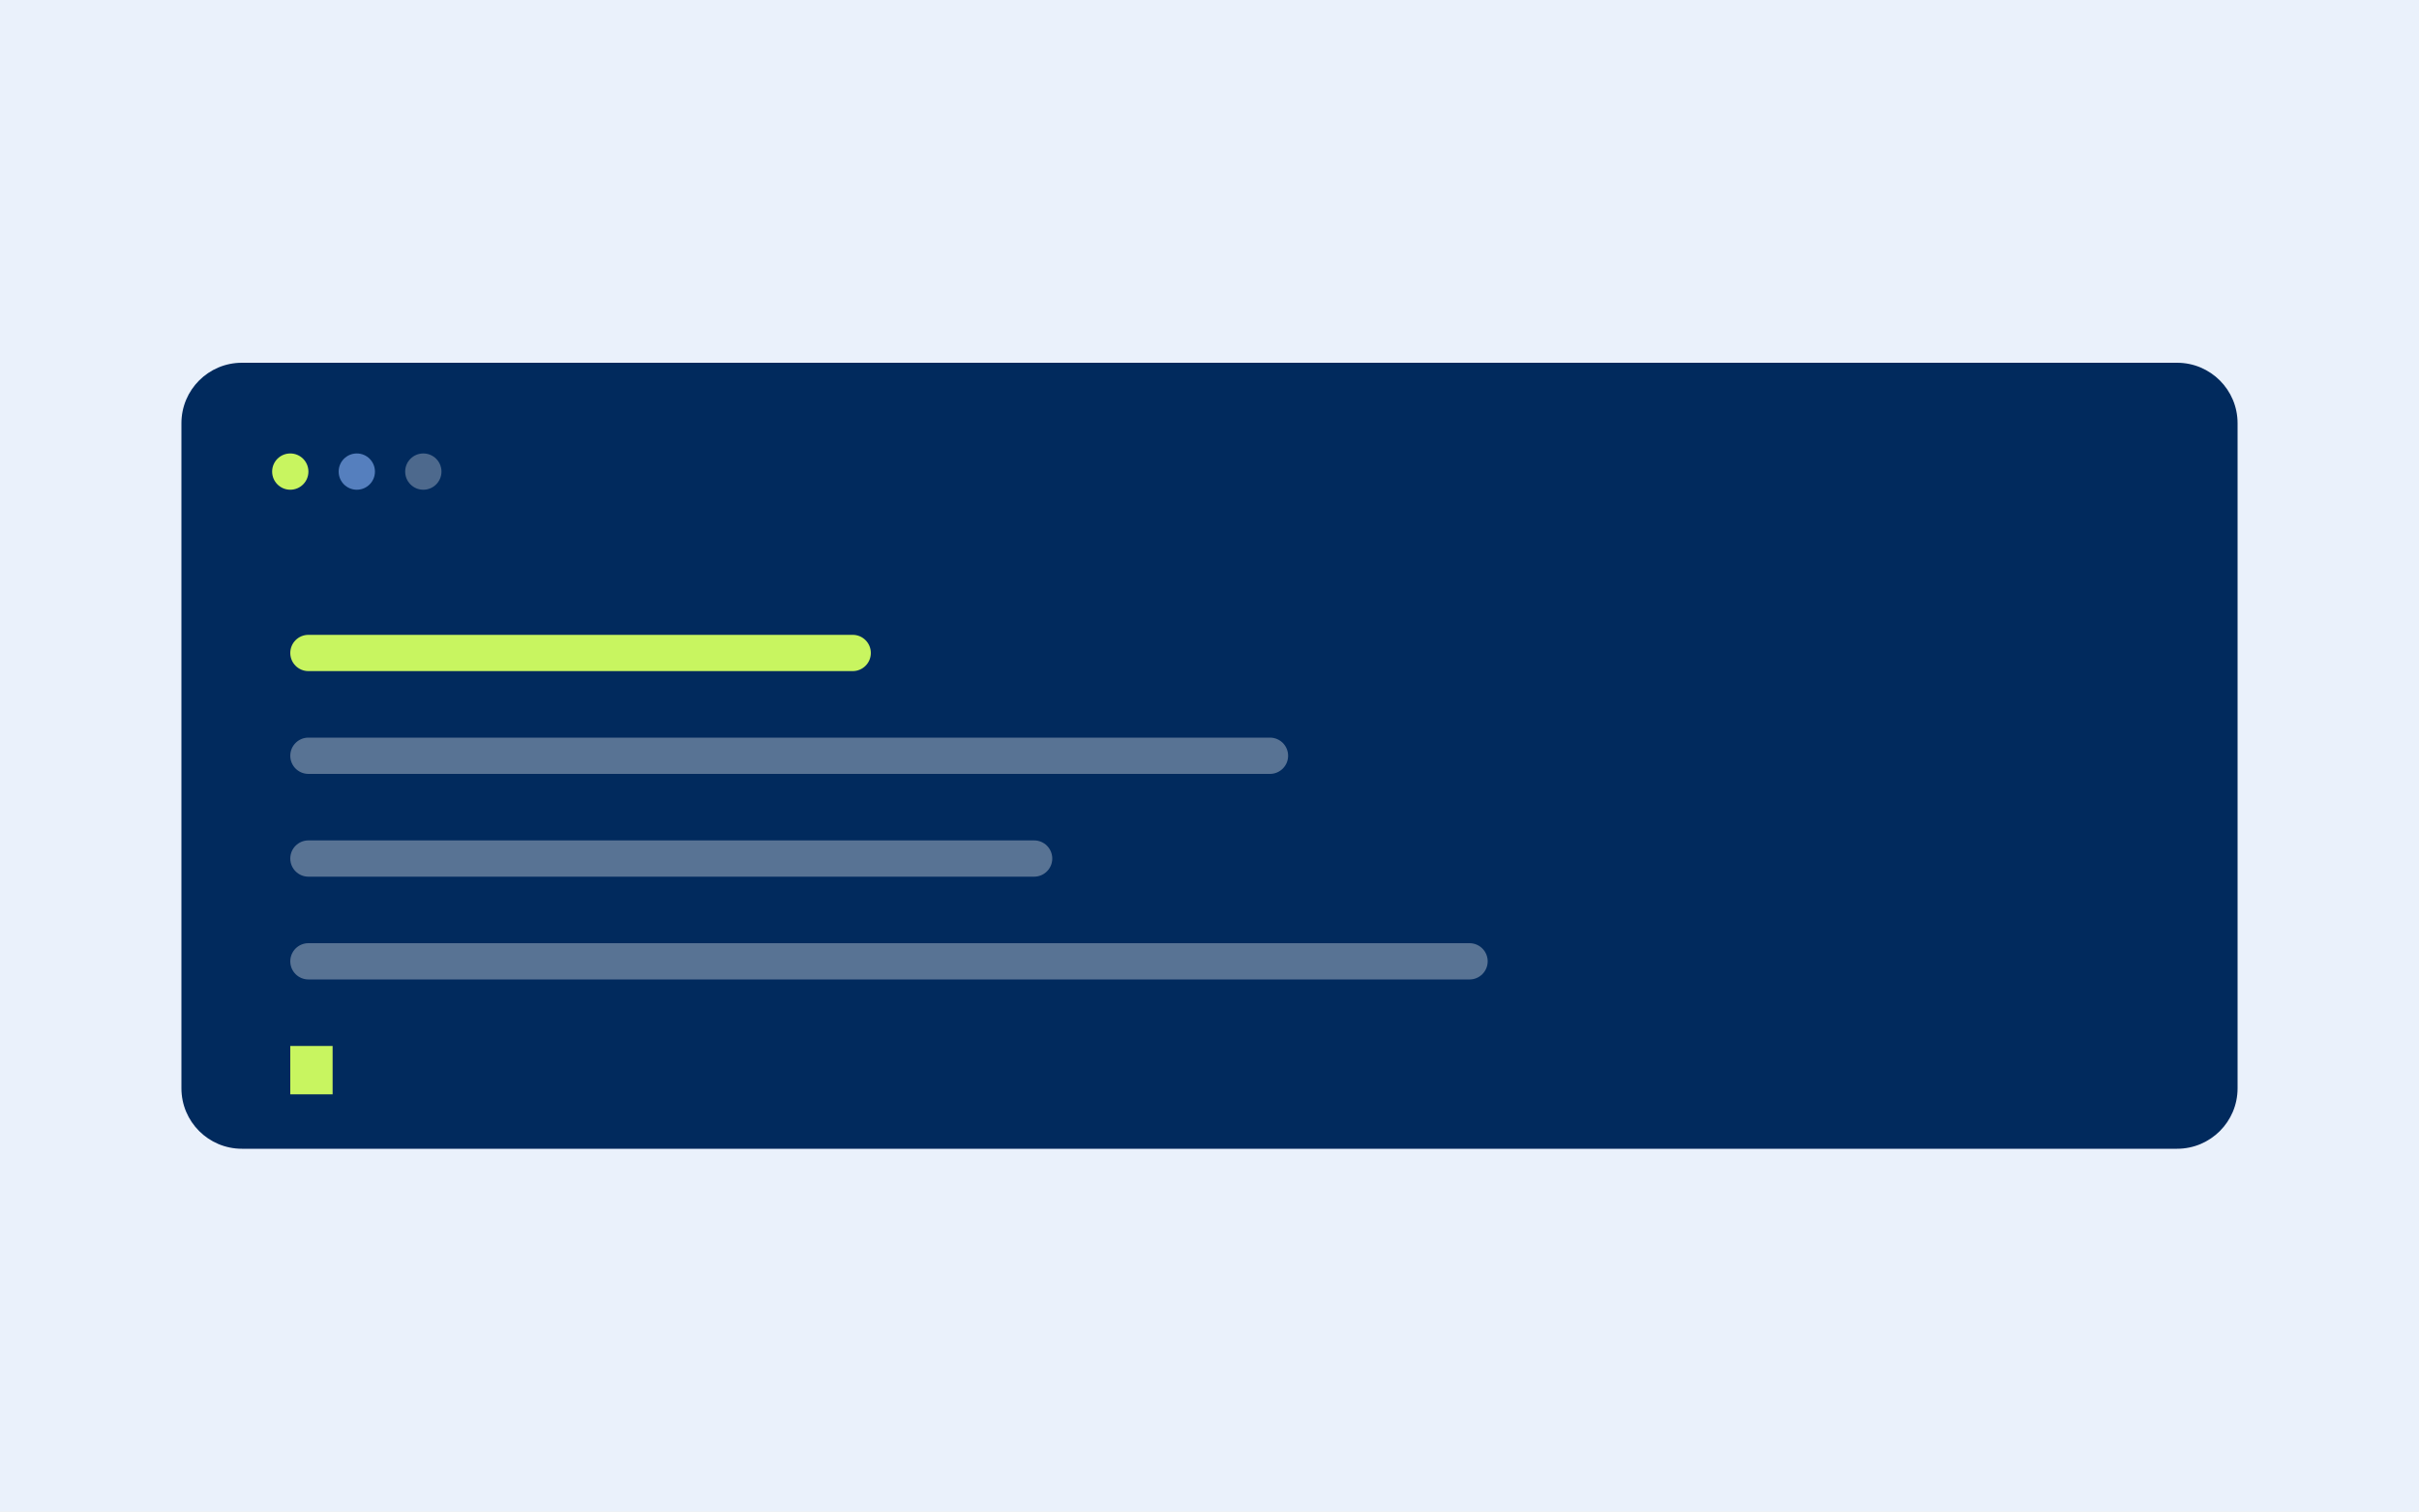
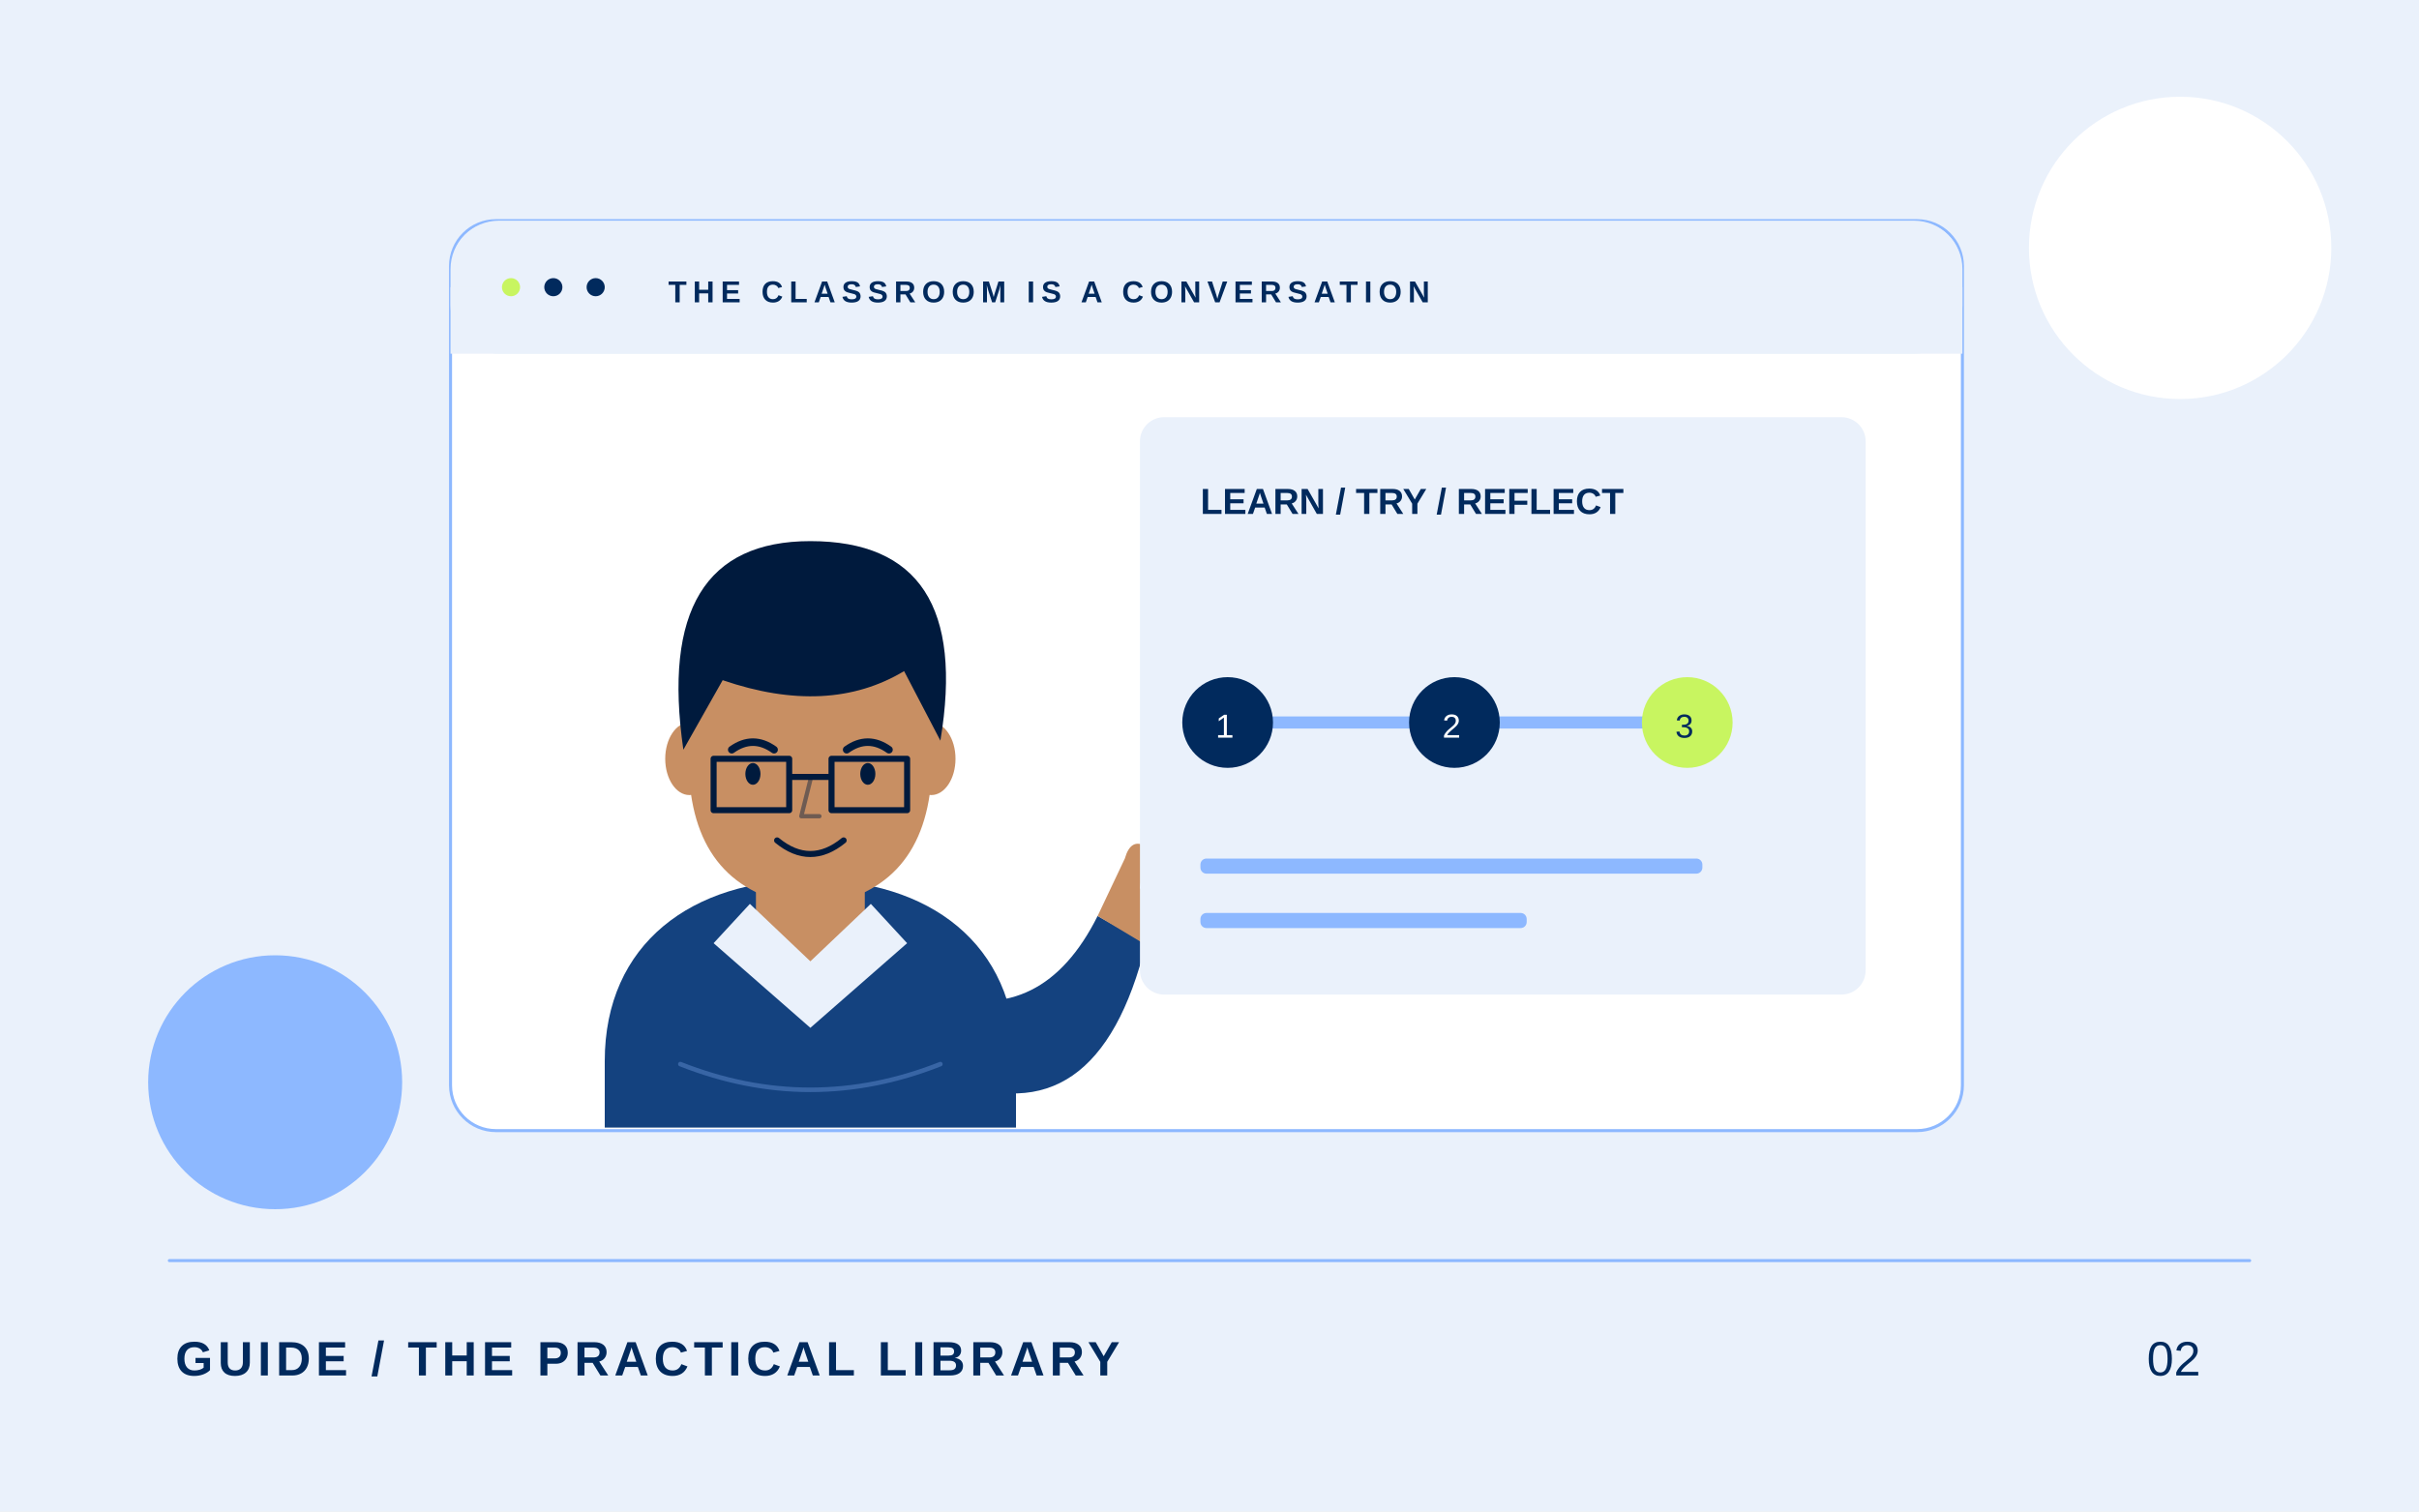
- <svg xmlns="http://www.w3.org/2000/svg" viewBox="0 0 800 500" role="img" aria-hidden="true">
-   <rect width="800" height="500" fill="#EAF1FB" />
-   <rect x="60" y="120" width="680" height="260" rx="20" fill="#012A5D" opacity="1" />
-   <circle cx="96" cy="156" r="6" fill="#C8F560" />
-   <circle cx="118" cy="156" r="6" fill="#8DB8FF" opacity="0.6" />
-   <circle cx="140" cy="156" r="6" fill="#FFFFFF" opacity="0.3" />
-   <rect x="96" y="210" width="192" height="12" rx="6" fill="#C8F560" opacity="1" />
-   <rect x="96" y="244" width="330" height="12" rx="6" fill="#FFFFFF" opacity="0.34" />
-   <rect x="96" y="278" width="252" height="12" rx="6" fill="#FFFFFF" opacity="0.34" />
-   <rect x="96" y="312" width="396" height="12" rx="6" fill="#FFFFFF" opacity="0.34" />
-   <rect x="96" y="346" width="14" height="16" fill="#C8F560" />
+ <svg xmlns="http://www.w3.org/2000/svg" viewBox="0 0 800 500" width="800" height="500" class="edu-art" role="img" aria-labelledby="res-2-title res-2-desc" focusable="false">
+   <rect x="0" y="0" width="800" height="500" rx="0" fill="#EAF1FB" />
+   <circle cx="721" cy="82" r="50" fill="#FFFFFF" />
+   <circle cx="91" cy="358" r="42" fill="#8DB8FF" />
+   <g transform="translate(0 0)">
+     <rect x="149" y="73" width="500" height="301" rx="15" fill="#FFFFFF" stroke="#8DB8FF" />
+     <rect x="149" y="73" width="500" height="44" rx="16" fill="#EAF1FB" />
+     <rect x="149" y="95" width="500" height="22" rx="0" fill="#EAF1FB" />
+     <circle cx="169" cy="95" r="3" fill="#C8F560" />
+     <circle cx="183" cy="95" r="3" fill="#012A5D" />
+     <circle cx="197" cy="95" r="3" fill="#012A5D" />
+     <text x="221" y="100" fill="#012A5D" font-family="Arial,Helvetica,sans-serif" font-size="10" font-weight="600" letter-spacing="2">THE CLASSROOM IS A CONVERSATION</text>
+     <g transform="translate(268 253) scale(1)">
+       <path d="M-68 120v-22c0-39 29-60 68-60s68 21 68 60v22Z" fill="#14427F" />
+       <path d="M-43 99q43 17 86 0" fill="none" stroke="#8DB8FF" stroke-width="1.5" stroke-linecap="round" stroke-linejoin="round" opacity=".3" />
+       <path d="M-18 36v20q18 20 36 0V36" fill="#C88F63" />
+       <path d="m-20 46 20 19 20-19 12 13-32 28-32-28Z" fill="#EAF1FB" />
+       <ellipse cx="-40" cy="-2" rx="8" ry="12" fill="#C88F63" />
+       <ellipse cx="40" cy="-2" rx="8" ry="12" fill="#C88F63" />
+       <path d="M-40-20q0-49 40-49t40 49v25Q37 43 0 47-37 43-40 5Z" fill="#C88F63" />
+       <path d="M-42-5q-10-69 42-69 54 0 43 66L31-31Q6-16-29-28Z" fill="#001A3D" />
+       <path d="M-26-5q7-5 14 0M12-5q7-5 14 0" fill="none" stroke="#001A3D" stroke-width="2.5" stroke-linecap="round" stroke-linejoin="round" />
+       <ellipse cx="-19" cy="3" rx="2.5" ry="3.6" fill="#001A3D" />
+       <ellipse cx="19" cy="3" rx="2.5" ry="3.6" fill="#001A3D" />
+       <path d="M0 5l-3 12h6" fill="none" stroke="#001A3D" stroke-width="1.4" stroke-linecap="round" stroke-linejoin="round" opacity=".45" />
+       <path d="M-11 25q11 9 22 0" fill="none" stroke="#001A3D" stroke-width="2" stroke-linecap="round" stroke-linejoin="round" />
+       <path d="M-32-2h25v17h-25ZM7-2h25v17H7ZM-7 4H7" fill="none" stroke="#001A3D" stroke-width="2" stroke-linecap="round" stroke-linejoin="round" />
+       <path d="M43 76q34 10 52-26l16 9q-16 65-65 45Z" fill="#14427F" />
+       <path d="m95 50 9-19q2-7 7-4l-2 14 13-6q9 1 3 9l-15 15Z" fill="#C88F63" />
+     </g>
+     <rect x="377" y="138" width="240" height="191" rx="8" fill="#EAF1FB" />
+     <text x="397" y="170" fill="#012A5D" font-family="Arial,Helvetica,sans-serif" font-size="12" font-weight="700">LEARN / TRY / REFLECT</text>
+     <path d="M406 239h152" fill="none" stroke="#8DB8FF" stroke-width="4" stroke-linecap="round" stroke-linejoin="round" />
+     <circle cx="406" cy="239" r="15" fill="#012A5D" />
+     <text x="402" y="244" fill="#FFFFFF" font-family="Arial,Helvetica,sans-serif" font-size="11" font-weight="500">1</text>
+     <circle cx="481" cy="239" r="15" fill="#012A5D" />
+     <text x="477" y="244" fill="#FFFFFF" font-family="Arial,Helvetica,sans-serif" font-size="11" font-weight="500">2</text>
+     <circle cx="558" cy="239" r="15" fill="#C8F560" />
+     <text x="554" y="244" fill="#012A5D" font-family="Arial,Helvetica,sans-serif" font-size="11" font-weight="500">3</text>
+     <rect x="397" y="284" width="166" height="5" rx="2" fill="#8DB8FF" />
+     <rect x="397" y="302" width="107.9" height="5" rx="2" fill="#8DB8FF" />
+   </g>
+   <path d="M56 417H744" fill="none" stroke="#8DB8FF" stroke-width="1" stroke-linecap="round" stroke-linejoin="round" />
+   <text x="58" y="455" fill="#012A5D" font-family="Arial,Helvetica,sans-serif" font-size="16" font-weight="600" letter-spacing="1.6">GUIDE / THE PRACTICAL LIBRARY</text>
+   <text x="710" y="455" fill="#012A5D" font-family="Arial,Helvetica,sans-serif" font-size="16" font-weight="500">02</text>
</svg>
